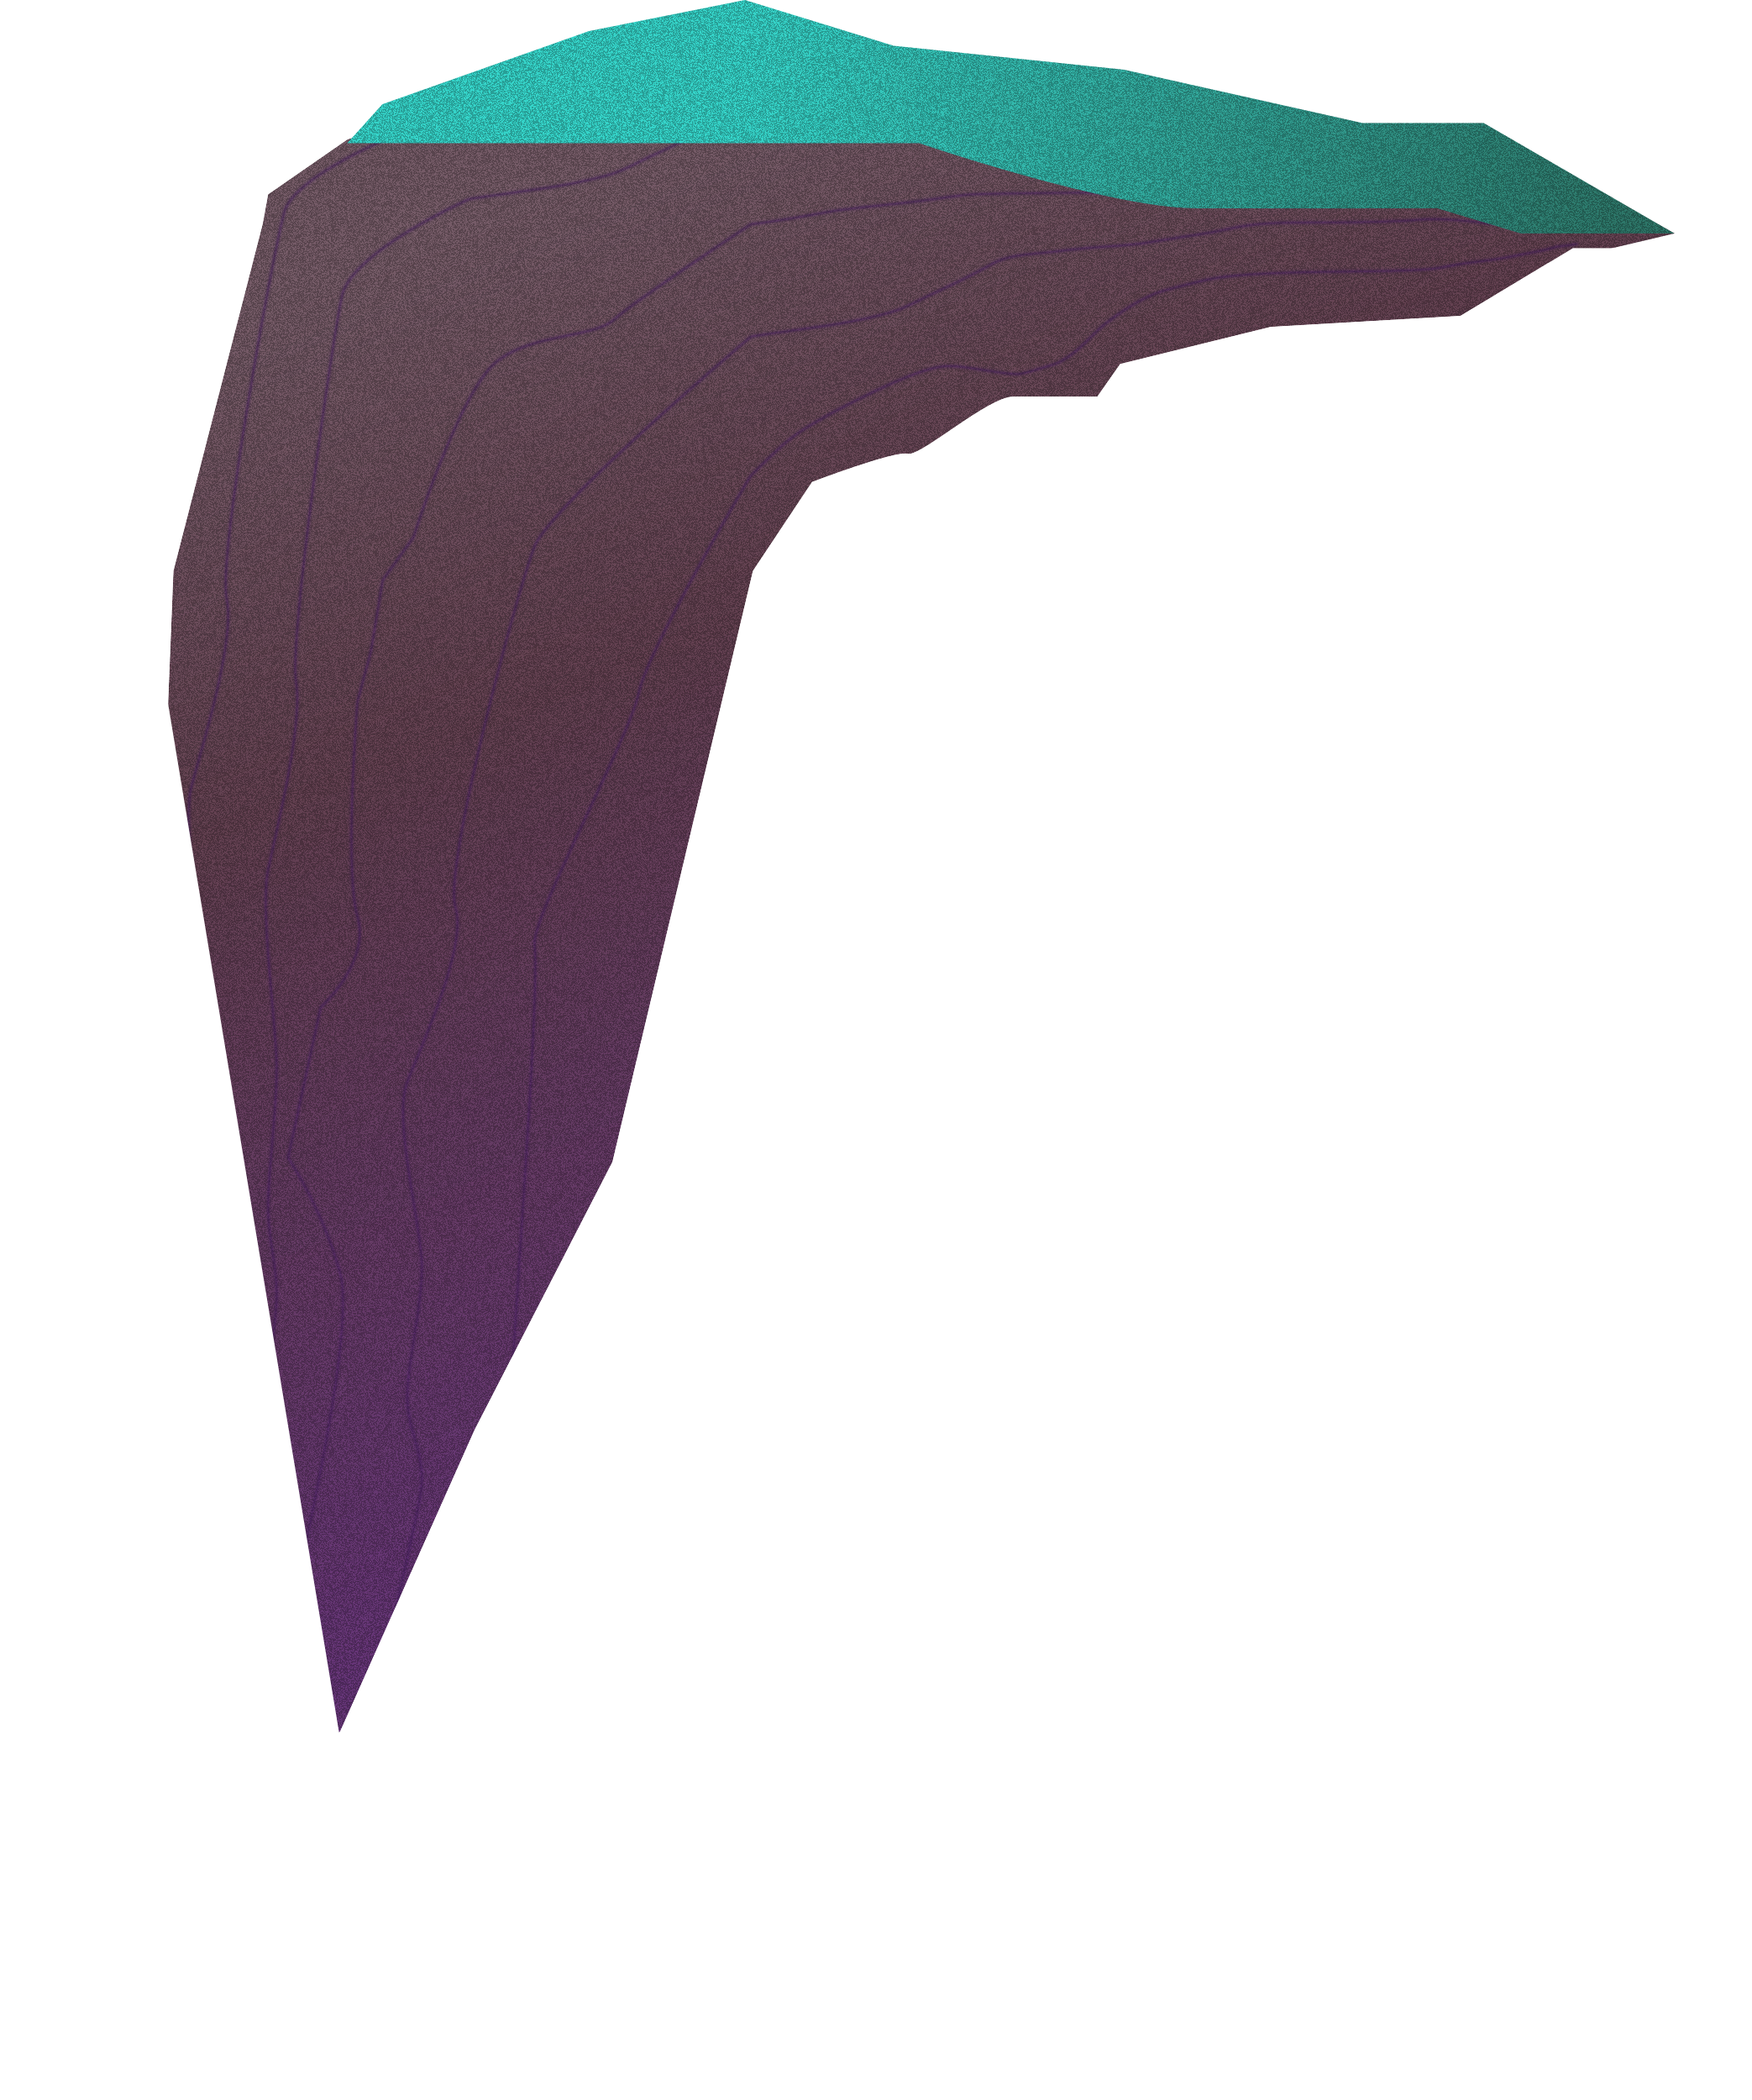
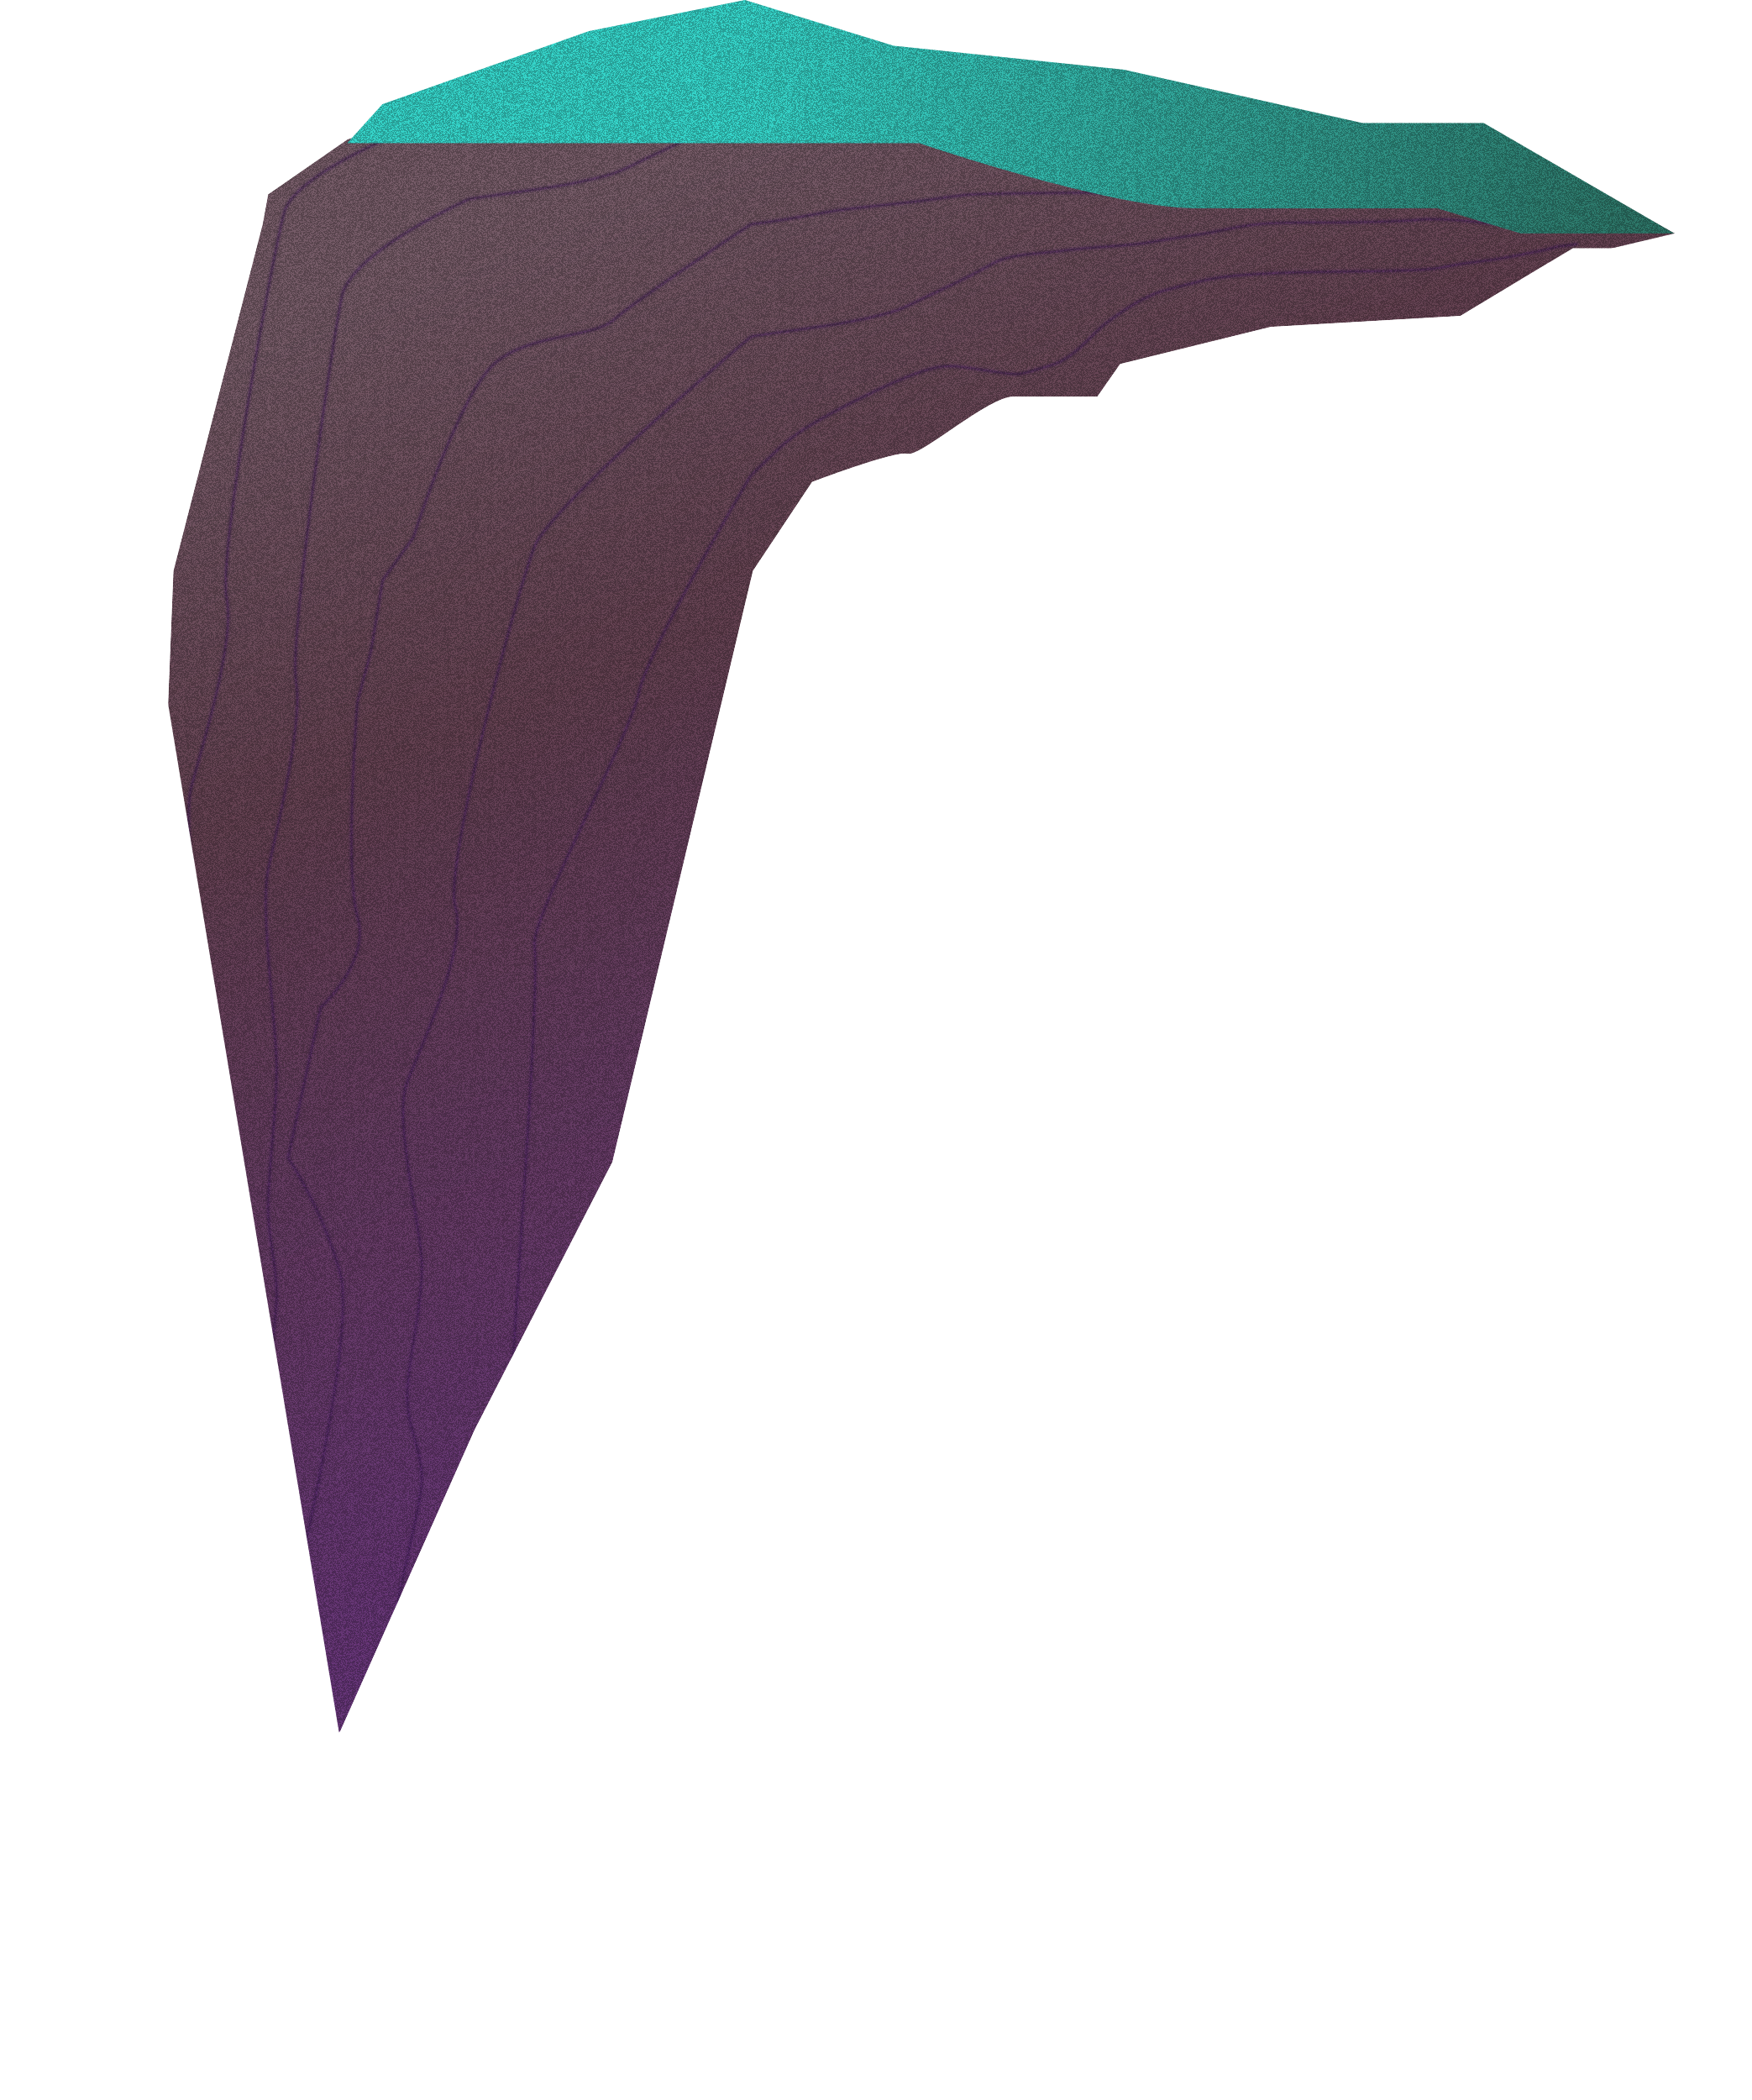
<svg xmlns="http://www.w3.org/2000/svg" width="2146" height="2573" viewBox="0 0 2146 2573" fill="none">
-   <mask id="mask0_2423_7393" style="mask-type:alpha" maskUnits="userSpaceOnUse" x="0" y="8" width="2146" height="2565">
-     <path d="M0 8.101H2146V2572.1L415.5 2122.6L98.5 215.601L0 8.101Z" fill="#D9D9D9" />
-   </mask>
-   <g mask="url(#mask0_2423_7393)">
-     <mask id="mask1_2423_7393" style="mask-type:alpha" maskUnits="userSpaceOnUse" x="137" y="26" width="1948" height="2546">
-       <path d="M1694.61 172.5H1846.37L2084.66 304H1927.51L1789.66 387L1557.16 400.5L1372.66 446L1344.66 486H1241.66C1210.66 486 1128.16 560 1112.16 556C1096.16 552.001 995.195 590.486 995.158 590.5L922.658 699.5L750.5 1423.6L581.5 1752.1L417 2121.1L267.5 2305.1L137.5 2571.6L212.5 699.5L321.86 274.483L328.5 238.102L426 170.602L922.658 26L1694.61 172.5Z" fill="url(#paint0_linear_2423_7393)" />
+   <g filter="url(#filter0_n_2116_451)">
+     <mask id="mask0_2116_451" style="mask-type:alpha" maskUnits="userSpaceOnUse" x="0" y="8" width="2146" height="2565">
+       <path d="M0 8.102H2146V2572.1L415.5 2122.6L98.5 215.602L0 8.102Z" fill="#D9D9D9" style="fill:#D9D9D9;fill:color(display-p3 0.851 0.851 0.851);fill-opacity:1;" />
    </mask>
-     <g mask="url(#mask1_2423_7393)">
-       <g filter="url(#filter0_n_2423_7393)">
-         <path d="M1694.61 172.5H1846.37L2083.66 278.501L1899.66 322.001L1897.67 321.964L1789.66 387L1557.16 400.5L1372.66 446L1344.66 486H1241.66C1210.66 486 1128.16 560 1112.16 556C1096.16 552.001 995.195 590.486 995.158 590.5L922.658 699.5L750.5 1423.6L581.5 1752.1L417 2121.1L267.5 2305.1L137.5 2571.6L212.5 699.5L321.86 274.483L328.5 238.102L426 170.602L922.658 26L1694.61 172.5Z" fill="url(#paint1_linear_2423_7393)" />
-       </g>
-       <g filter="url(#filter1_fn_2423_7393)">
-         <path d="M1932.76 298.891C1926.11 299.961 1924.25 300.339 1922.05 300.608C1917.38 301.031 1912.54 301.503 1908.15 302.205C1900.33 304.072 1892.63 306.606 1885.18 307.87C1877.37 309.195 1869.63 310.76 1855.9 313.55C1842.66 316.242 1828.91 318.422 1795.96 322.538C1782.98 324.159 1765.05 328.54 1751.53 329.706C1739.7 330.726 1722.72 331.758 1681.45 332.298C1650.71 332.699 1593.06 333.134 1553.01 335.066C1512.96 336.998 1491.04 339.72 1472.49 344.204C1438.66 352.377 1419.71 357.427 1413.93 360.327C1404.31 365.149 1391.17 368.794 1354.84 396.333C1337.71 409.318 1316.38 439.366 1288.04 447.483C1267.41 453.393 1252.1 458.953 1244.39 458.44C1214.47 456.449 1180.35 447.419 1158.5 448.712C1151.44 449.129 1133.9 451.481 1094.42 468.972C1067.85 480.746 1029.52 499.852 1003.79 514.68C978.058 529.508 965.016 539.414 953.503 550.36C931.128 571.632 920.257 582.611 919.657 583.228C919.657 583.228 793.684 795.101 782.841 848.601C771.999 902.101 651.28 1124.13 654.999 1157.1C662.499 1223.6 623.999 1686.1 626.499 1726.6C628.999 1767.1 562.999 1928.1 567.999 1971.6C572.999 2015.1 567.999 2022.6 603.499 2081.1C638.999 2139.6 583.499 2242.1 583.499 2242.1" stroke="#4A1F65" stroke-width="2" stroke-linecap="round" />
-         <path d="M1856.64 269.44C1851.22 270.839 1846.41 272.197 1843.01 273.035C1837.68 274.182 1831.69 274.49 1821.62 273.557C1784.86 268.471 1751.88 267.828 1739.75 269.17C1734.88 269.708 1713.54 271.434 1661.14 272.351C1627.46 272.941 1580.21 272.072 1555.39 273.622C1521.46 275.741 1507.53 280.452 1484.46 284.703C1473.14 286.787 1444.36 290.689 1419.01 295.15C1398.77 298.711 1384.9 300.202 1353.05 302.329C1331.64 303.758 1310.46 305.885 1294.17 308.118C1276.28 310.57 1238.21 310.964 1217.91 322.175C1208.52 327.355 1185.8 340.158 1144.65 359.034C1125.04 368.029 1111.49 376.442 1094.9 381.554C1080.71 385.927 1050.53 393.435 1012.67 399.012C992.808 401.937 956.977 406.925 938.908 409.499C920.838 412.072 920.538 412.226 920.238 412.381C920.238 412.381 675.5 618.601 655 669.601C634.5 720.601 543 1062.6 558 1111.1C573 1159.6 517 1279.6 499 1325.6C481 1371.6 517 1504.1 517 1552.6C517 1601.1 499 1672.6 499 1711.1C499 1749.6 517 1774.6 517 1813.1C517 1851.6 463 2029.6 481 2063.1C499 2096.6 496.5 2196.1 517 2249.6C537.5 2303.1 517 2331.1 517 2331.1" stroke="#4A1F65" stroke-width="2" stroke-linecap="round" />
-         <path d="M1656 185.601C1650.58 173.991 1551.2 168.601 1542.76 153.526C1537.44 144.012 1508.75 152.437 1498 159.198C1456 185.601 1451.63 196.732 1439.5 185.601C1434.63 181.134 1413.29 166.808 1360.89 159.198C1327.21 154.307 1279.97 161.518 1255.15 148.657C1221.21 131.072 1162.21 111.99 1139.13 116.241C1127.82 118.325 1099.03 122.228 1073.68 126.688C1053.45 130.249 1039.57 131.741 1007.72 133.867C986.314 135.297 965.134 137.423 948.844 139.656C930.958 142.108 892.889 142.503 872.583 153.713C863.198 158.893 840.474 171.697 799.323 190.572C779.712 199.567 766.162 207.98 749.572 213.092C735.382 217.465 705.209 224.973 667.341 230.551C647.482 233.475 611.651 238.463 593.581 241.037C575.512 243.61 575.212 243.765 574.912 243.919C574.912 243.919 430.884 307.964 419 362.601C407.116 417.239 354.072 783.631 362.768 835.59C371.463 887.549 338.999 1016.11 328.564 1065.39C318.13 1114.67 338.999 1256.62 338.999 1308.58C338.999 1360.54 328.564 1437.14 328.564 1478.38C328.564 1519.63 338.999 1546.41 338.999 1587.66C338.999 1628.9 307.695 1819.6 318.13 1855.49C328.564 1891.38 327.115 1997.97 338.999 2055.29C350.883 2112.6 338.999 2142.6 338.999 2142.6" stroke="#4A1F65" stroke-width="2" stroke-linecap="round" />
-         <path d="M1901 83.064C1894.2 71.453 1769.45 66.064 1758.86 50.988C1752.18 41.474 1716.17 49.899 1702.67 56.66C1649.96 83.064 1644.47 94.195 1629.24 83.064C1623.13 78.597 1596.35 64.271 1530.57 56.66C1488.3 51.769 1428.99 58.98 1397.84 46.119C1355.24 28.534 1281.18 9.451 1252.21 13.703C1238.01 15.786 1201.88 19.689 1170.06 24.15C1144.66 27.711 1127.24 29.202 1087.27 31.329C1060.39 32.758 1033.81 34.885 1013.36 37.118C990.91 39.57 943.125 39.965 917.636 51.175C905.857 56.356 877.332 69.159 825.678 88.035C801.063 97.03 784.054 105.443 763.231 110.555C745.419 114.928 707.544 122.437 660.011 128.014C635.084 130.939 590.109 135.927 567.427 138.501C544.745 141.074 544.369 141.228 543.992 141.383C543.992 141.383 363.205 205.429 348.288 260.067C333.371 314.706 266.789 681.105 277.704 733.065C288.619 785.025 247.869 913.586 234.771 962.867C221.673 1012.15 247.869 1154.1 247.869 1206.06C247.869 1258.02 234.771 1334.62 234.771 1375.87C234.771 1417.12 247.869 1443.9 247.869 1485.15C247.869 1526.39 208.575 1717.09 221.673 1752.98C234.771 1788.87 232.952 1895.47 247.869 1952.79C262.787 2010.1 247.869 2040.1 247.869 2040.1" stroke="#4A1F65" stroke-width="2" stroke-linecap="round" />
-         <path d="M1396.48 240.237C1391.03 239.924 1389.02 239.62 1387.01 239.39C1383.05 239.008 1369.21 237.119 1330.04 236C1303.02 236.188 1253.57 236.767 1224.86 237.281C1196.15 237.795 1188.39 238.013 1179.18 239.183C1146.3 243.358 1136.22 245.454 1112.95 247.92C1065.7 252.927 1033.23 256.689 1025.11 257.902C1008.83 260.337 974.845 267.313 938.553 272.405C923.642 274.497 921.195 274.497 920.595 274.497C920.595 274.497 779 367.601 753 391.101C727 414.601 653.5 407.601 608.5 443.101C563.5 478.601 506.5 658.601 506.5 658.601L469 710.601L454.5 798.101L438 859.601C438 859.601 421.5 1065.6 438 1122.6C454.5 1179.6 393 1234.1 393 1234.1L353 1418.6C353 1418.6 396 1482.1 417 1560.6C438 1639.1 353 1984.6 353 1984.6" stroke="#4A1F65" stroke-width="2" stroke-linecap="round" />
+     <g mask="url(#mask0_2116_451)">
+       <mask id="mask1_2116_451" style="mask-type:alpha" maskUnits="userSpaceOnUse" x="137" y="26" width="1948" height="2546">
+         <path d="M1694.61 172.5H1846.37L2084.66 304H1927.51L1789.66 387L1557.16 400.5L1372.66 446L1344.66 486H1241.66C1210.66 486 1128.16 560 1112.16 556C1096.16 552.001 995.195 590.486 995.158 590.5L922.658 699.5L750.5 1423.6L581.5 1752.1L417 2121.1L267.5 2305.1L137.5 2571.6L212.5 699.5L321.86 274.483L328.5 238.102L426 170.602L922.658 26L1694.61 172.5Z" fill="url(#paint0_linear_2116_451)" />
+       </mask>
+       <g mask="url(#mask1_2116_451)">
+         <path d="M1694.61 172.5H1846.37L2083.66 278.501L1899.66 322.001L1897.67 321.964L1789.66 387L1557.16 400.5L1372.66 446L1344.66 486H1241.66C1210.66 486 1128.16 560 1112.16 556C1096.16 552.001 995.195 590.486 995.158 590.5L922.658 699.5L750.5 1423.6L581.5 1752.1L417 2121.1L267.5 2305.1L137.5 2571.6L212.5 699.5L321.86 274.483L328.5 238.102L426 170.602L922.658 26L1694.61 172.5Z" fill="url(#paint1_linear_2116_451)" />
+         <g filter="url(#filter1_fn_2116_451)">
+           <path d="M1932.76 298.891C1926.11 299.961 1924.24 300.339 1922.04 300.608C1917.38 301.031 1912.54 301.503 1908.14 302.205C1900.33 304.072 1892.63 306.606 1885.18 307.87C1877.37 309.195 1869.63 310.76 1855.9 313.55C1842.66 316.242 1828.91 318.422 1795.95 322.538C1782.98 324.159 1765.05 328.54 1751.53 329.706C1739.7 330.726 1722.71 331.758 1681.44 332.298C1650.71 332.699 1593.06 333.134 1553.01 335.066C1512.96 336.998 1491.04 339.72 1472.48 344.204C1438.66 352.377 1419.71 357.427 1413.93 360.327C1404.31 365.149 1391.16 368.794 1354.83 396.333C1337.71 409.318 1316.38 439.366 1288.04 447.483C1267.41 453.393 1252.1 458.953 1244.38 458.44C1214.46 456.449 1180.35 447.419 1158.49 448.712C1151.44 449.129 1133.9 451.481 1094.42 468.972C1067.85 480.746 1029.52 499.852 1003.79 514.68C978.056 529.508 965.014 539.414 953.501 550.36C931.126 571.632 920.255 582.611 919.655 583.228C919.655 583.228 793.682 795.101 782.84 848.601C771.997 902.101 651.278 1124.13 654.997 1157.1C662.497 1223.6 623.997 1686.1 626.497 1726.6C628.997 1767.1 562.997 1928.1 567.997 1971.6C572.997 2015.1 567.997 2022.6 603.497 2081.1C638.997 2139.6 583.497 2242.1 583.497 2242.1" stroke="#4A1F65" style="stroke:#4A1F65;stroke:color(display-p3 0.291 0.122 0.396);stroke-opacity:1;" stroke-width="2" stroke-linecap="round" />
+           <path d="M1856.64 269.439C1851.23 270.838 1846.41 272.196 1843.01 273.034C1837.69 274.181 1831.69 274.489 1821.62 273.556C1784.86 268.47 1751.88 267.828 1739.75 269.169C1734.88 269.707 1713.54 271.434 1661.14 272.351C1627.46 272.94 1580.22 272.071 1555.4 273.621C1521.46 275.74 1507.53 280.451 1484.46 284.702C1473.15 286.786 1444.36 290.689 1419.01 295.149C1398.78 298.711 1384.9 300.202 1353.05 302.328C1331.64 303.758 1310.46 305.884 1294.17 308.117C1276.29 310.569 1238.22 310.964 1217.91 322.174C1208.53 327.355 1185.8 340.158 1144.65 359.033C1125.04 368.028 1111.49 376.441 1094.9 381.553C1080.71 385.926 1050.54 393.435 1012.67 399.012C992.81 401.937 956.979 406.925 938.91 409.498C920.84 412.071 920.54 412.226 920.24 412.38C920.24 412.38 675.502 618.601 655.002 669.601C634.501 720.601 543.002 1062.6 558.002 1111.1C573.001 1159.6 517.002 1279.6 499.002 1325.6C481.002 1371.6 517.002 1504.1 517.002 1552.6C517.002 1601.1 499.002 1672.6 499.002 1711.1C499.002 1749.6 517.002 1774.6 517.002 1813.1C517.002 1851.6 463.002 2029.6 481.002 2063.1C499.002 2096.6 496.502 2196.1 517.002 2249.6C537.502 2303.1 517.002 2331.1 517.002 2331.1" stroke="#4A1F65" style="stroke:#4A1F65;stroke:color(display-p3 0.291 0.122 0.396);stroke-opacity:1;" stroke-width="2" stroke-linecap="round" />
+           <path d="M1656 185.602C1650.58 173.991 1551.2 168.602 1542.76 153.526C1537.44 144.012 1508.75 152.438 1498 159.198C1456 185.602 1451.63 196.733 1439.5 185.602C1434.63 181.135 1413.29 166.809 1360.89 159.198C1327.21 154.308 1279.97 161.518 1255.15 148.657C1221.21 131.072 1162.21 111.991 1139.13 116.242C1127.82 118.326 1099.03 122.228 1073.68 126.689C1053.45 130.25 1039.57 131.741 1007.72 133.868C986.314 135.297 965.134 137.424 948.844 139.657C930.958 142.108 892.889 142.503 872.583 153.713C863.198 158.894 840.474 171.697 799.323 190.573C779.712 199.568 766.162 207.981 749.572 213.093C735.382 217.466 705.209 224.974 667.341 230.551C647.482 233.476 611.651 238.464 593.581 241.037C575.512 243.611 575.212 243.765 574.912 243.919C574.912 243.919 430.884 307.965 419 362.602C407.116 417.239 354.072 783.631 362.768 835.59C371.463 887.549 338.999 1016.11 328.564 1065.39C318.13 1114.67 338.999 1256.62 338.999 1308.58C338.999 1360.54 328.564 1437.14 328.564 1478.38C328.564 1519.63 338.999 1546.41 338.999 1587.66C338.999 1628.9 307.695 1819.6 318.13 1855.49C328.564 1891.38 327.115 1997.97 338.999 2055.29C350.883 2112.61 338.999 2142.6 338.999 2142.6" stroke="#4A1F65" style="stroke:#4A1F65;stroke:color(display-p3 0.291 0.122 0.396);stroke-opacity:1;" stroke-width="2" stroke-linecap="round" />
+           <path d="M1901 83.064C1894.2 71.454 1769.45 66.064 1758.86 50.988C1752.18 41.474 1716.17 49.899 1702.67 56.66C1649.96 83.064 1644.47 94.195 1629.24 83.064C1623.13 78.597 1596.35 64.271 1530.57 56.66C1488.3 51.769 1428.99 58.98 1397.84 46.119C1355.24 28.534 1281.18 9.452 1252.21 13.703C1238.01 15.787 1201.88 19.689 1170.06 24.15C1144.66 27.711 1127.24 29.202 1087.27 31.329C1060.39 32.759 1033.81 34.885 1013.36 37.118C990.91 39.57 943.125 39.965 917.636 51.175C905.857 56.356 877.332 69.159 825.678 88.035C801.063 97.03 784.054 105.443 763.231 110.555C745.419 114.928 707.544 122.437 660.011 128.014C635.084 130.939 590.109 135.927 567.427 138.501C544.745 141.074 544.369 141.229 543.992 141.383C543.992 141.383 363.205 205.429 348.288 260.068C333.371 314.706 266.789 681.105 277.704 733.065C288.619 785.025 247.869 913.586 234.771 962.868C221.673 1012.15 247.869 1154.1 247.869 1206.06C247.869 1258.02 234.771 1334.62 234.771 1375.87C234.771 1417.12 247.869 1443.9 247.869 1485.15C247.869 1526.39 208.575 1717.09 221.673 1752.98C234.771 1788.87 232.952 1895.47 247.869 1952.79C262.787 2010.1 247.869 2040.1 247.869 2040.1" stroke="#4A1F65" style="stroke:#4A1F65;stroke:color(display-p3 0.291 0.122 0.396);stroke-opacity:1;" stroke-width="2" stroke-linecap="round" />
+           <path d="M1396.48 240.237C1391.03 239.924 1389.02 239.62 1387.01 239.39C1383.05 239.008 1369.21 237.119 1330.04 236C1303.02 236.188 1253.57 236.767 1224.86 237.281C1196.15 237.795 1188.39 238.013 1179.18 239.183C1146.3 243.358 1136.22 245.454 1112.95 247.92C1065.7 252.927 1033.23 256.689 1025.11 257.902C1008.83 260.337 974.845 267.313 938.553 272.405C923.642 274.497 921.195 274.497 920.595 274.497C920.595 274.497 779 367.601 753 391.101C727 414.601 653.5 407.601 608.5 443.101C563.5 478.601 506.5 658.601 506.5 658.601L469 710.601L454.5 798.101L438 859.601C438 859.601 421.5 1065.6 438 1122.6C454.5 1179.6 393 1234.1 393 1234.1L353 1418.6C353 1418.6 396 1482.1 417 1560.6C438 1639.1 353 1984.6 353 1984.6" stroke="#4A1F65" style="stroke:#4A1F65;stroke:color(display-p3 0.291 0.122 0.396);stroke-opacity:1;" stroke-width="2" stroke-linecap="round" />
+         </g>
      </g>
    </g>
-   </g>
-   <g filter="url(#filter2_n_2423_7393)">
-     <path d="M1818.11 150.717H1669.37L1377.34 85.389L1095.07 56.069L912.771 0L721.494 38.169L468.625 127.673L425.5 175.407H912.771H1126.43C1126.43 175.407 1358.07 254.733 1464.57 255.138C1580.83 255.58 1761.06 255.138 1761.06 255.138L1863.48 286.001H2051.66L1818.11 150.717Z" fill="url(#paint2_linear_2423_7393)" />
+     <path d="M1818.11 150.717H1669.37L1377.34 85.389L1095.07 56.069L912.771 0L721.494 38.169L468.625 127.673L425.5 175.407H912.771H1126.43C1126.43 175.407 1358.07 254.733 1464.57 255.138C1580.83 255.58 1761.06 255.138 1761.06 255.138L1863.48 286.001H2051.66L1818.11 150.717Z" fill="url(#paint2_linear_2116_451)" />
  </g>
  <defs>
-     <filter id="filter0_n_2423_7393" x="137.5" y="26" width="1946.16" height="2545.6" filterUnits="userSpaceOnUse" color-interpolation-filters="sRGB">
+     <filter id="filter0_n_2116_451" x="137.5" y="0" width="1946.16" height="2571.6" filterUnits="userSpaceOnUse" color-interpolation-filters="sRGB">
      <feFlood flood-opacity="0" result="BackgroundImageFix" />
      <feBlend mode="normal" in="SourceGraphic" in2="BackgroundImageFix" result="shape" />
-       <feTurbulence type="fractalNoise" baseFrequency="2 2" stitchTiles="stitch" numOctaves="3" result="noise" seed="5796" />
+       <feTurbulence type="fractalNoise" baseFrequency="2 2" stitchTiles="stitch" numOctaves="3" result="noise" seed="2779" />
      <feColorMatrix in="noise" type="luminanceToAlpha" result="alphaNoise" />
      <feComponentTransfer in="alphaNoise" result="coloredNoise1">
        <feFuncA type="discrete" tableValues="1 1 1 1 1 1 1 1 1 1 1 1 1 1 1 1 1 1 1 1 1 1 1 1 1 1 1 1 1 1 1 1 1 1 1 1 1 1 1 1 1 1 1 1 1 1 1 1 1 1 1 0 0 0 0 0 0 0 0 0 0 0 0 0 0 0 0 0 0 0 0 0 0 0 0 0 0 0 0 0 0 0 0 0 0 0 0 0 0 0 0 0 0 0 0 0 0 0 0 0 " />
      </feComponentTransfer>
      <feComposite operator="in" in2="shape" in="coloredNoise1" result="noise1Clipped" />
      <feFlood flood-color="rgba(0, 0, 0, 0.25)" result="color1Flood" />
      <feComposite operator="in" in2="noise1Clipped" in="color1Flood" result="color1" />
-       <feMerge result="effect1_noise_2423_7393">
+       <feMerge result="effect1_noise_2116_451">
        <feMergeNode in="shape" />
        <feMergeNode in="color1" />
      </feMerge>
    </filter>
-     <filter id="filter1_fn_2423_7393" x="214" y="8.101" width="1723.76" height="2328" filterUnits="userSpaceOnUse" color-interpolation-filters="sRGB">
+     <filter id="filter1_fn_2116_451" x="214" y="8.102" width="1723.76" height="2328" filterUnits="userSpaceOnUse" color-interpolation-filters="sRGB">
      <feFlood flood-opacity="0" result="BackgroundImageFix" />
      <feBlend mode="normal" in="SourceGraphic" in2="BackgroundImageFix" result="shape" />
-       <feGaussianBlur stdDeviation="2" result="effect1_foregroundBlur_2423_7393" />
+       <feGaussianBlur stdDeviation="2" result="effect1_foregroundBlur_2116_451" />
      <feTurbulence type="fractalNoise" baseFrequency="2 2" stitchTiles="stitch" numOctaves="3" result="noise" seed="897" />
      <feColorMatrix in="noise" type="luminanceToAlpha" result="alphaNoise" />
      <feComponentTransfer in="alphaNoise" result="coloredNoise1">
        <feFuncA type="discrete" tableValues="1 1 1 1 1 1 1 1 1 1 1 1 1 1 1 1 1 1 1 1 1 1 1 1 1 1 1 1 1 1 1 1 1 1 1 1 1 1 1 1 1 1 1 1 1 1 1 1 1 1 1 0 0 0 0 0 0 0 0 0 0 0 0 0 0 0 0 0 0 0 0 0 0 0 0 0 0 0 0 0 0 0 0 0 0 0 0 0 0 0 0 0 0 0 0 0 0 0 0 0 " />
      </feComponentTransfer>
-       <feComposite operator="in" in2="effect1_foregroundBlur_2423_7393" in="coloredNoise1" result="noise1Clipped" />
+       <feComposite operator="in" in2="effect1_foregroundBlur_2116_451" in="coloredNoise1" result="noise1Clipped" />
      <feFlood flood-color="rgba(0, 0, 0, 0.25)" result="color1Flood" />
      <feComposite operator="in" in2="noise1Clipped" in="color1Flood" result="color1" />
-       <feMerge result="effect2_noise_2423_7393">
-         <feMergeNode in="effect1_foregroundBlur_2423_7393" />
+       <feMerge result="effect2_noise_2116_451">
+         <feMergeNode in="effect1_foregroundBlur_2116_451" />
        <feMergeNode in="color1" />
      </feMerge>
    </filter>
-     <filter id="filter2_n_2423_7393" x="425.5" y="0" width="1626.16" height="286.001" filterUnits="userSpaceOnUse" color-interpolation-filters="sRGB">
-       <feFlood flood-opacity="0" result="BackgroundImageFix" />
-       <feBlend mode="normal" in="SourceGraphic" in2="BackgroundImageFix" result="shape" />
-       <feTurbulence type="fractalNoise" baseFrequency="2 2" stitchTiles="stitch" numOctaves="3" result="noise" seed="5796" />
-       <feColorMatrix in="noise" type="luminanceToAlpha" result="alphaNoise" />
-       <feComponentTransfer in="alphaNoise" result="coloredNoise1">
-         <feFuncA type="discrete" tableValues="1 1 1 1 1 1 1 1 1 1 1 1 1 1 1 1 1 1 1 1 1 1 1 1 1 1 1 1 1 1 1 1 1 1 1 1 1 1 1 1 1 1 1 1 1 1 1 1 1 1 1 0 0 0 0 0 0 0 0 0 0 0 0 0 0 0 0 0 0 0 0 0 0 0 0 0 0 0 0 0 0 0 0 0 0 0 0 0 0 0 0 0 0 0 0 0 0 0 0 0 " />
-       </feComponentTransfer>
-       <feComposite operator="in" in2="shape" in="coloredNoise1" result="noise1Clipped" />
-       <feFlood flood-color="rgba(0, 0, 0, 0.25)" result="color1Flood" />
-       <feComposite operator="in" in2="noise1Clipped" in="color1Flood" result="color1" />
-       <feMerge result="effect1_noise_2423_7393">
-         <feMergeNode in="shape" />
-         <feMergeNode in="color1" />
-       </feMerge>
-     </filter>
-     <linearGradient id="paint0_linear_2423_7393" x1="754.994" y1="207.424" x2="1355.8" y2="1688.34" gradientUnits="userSpaceOnUse">
-       <stop stop-color="#755B67" />
-       <stop offset="0.354" stop-color="#634050" />
-       <stop offset="1" stop-color="#663578" />
+     <linearGradient id="paint0_linear_2116_451" x1="754.994" y1="207.424" x2="1355.8" y2="1688.34" gradientUnits="userSpaceOnUse">
+       <stop stop-color="#755B67" style="stop-color:#755B67;stop-color:color(display-p3 0.459 0.357 0.404);stop-opacity:1;" />
+       <stop offset="0.354" stop-color="#634050" style="stop-color:#634050;stop-color:color(display-p3 0.387 0.252 0.314);stop-opacity:1;" />
+       <stop offset="1" stop-color="#663578" style="stop-color:#663578;stop-color:color(display-p3 0.402 0.207 0.472);stop-opacity:1;" />
    </linearGradient>
-     <linearGradient id="paint1_linear_2423_7393" x1="754.677" y1="207.424" x2="1355.7" y2="1688.12" gradientUnits="userSpaceOnUse">
-       <stop stop-color="#755B67" />
-       <stop offset="0.354" stop-color="#634050" />
-       <stop offset="1" stop-color="#663578" />
+     <linearGradient id="paint1_linear_2116_451" x1="754.677" y1="207.424" x2="1355.7" y2="1688.12" gradientUnits="userSpaceOnUse">
+       <stop stop-color="#755B67" style="stop-color:#755B67;stop-color:color(display-p3 0.459 0.357 0.404);stop-opacity:1;" />
+       <stop offset="0.354" stop-color="#634050" style="stop-color:#634050;stop-color:color(display-p3 0.387 0.252 0.314);stop-opacity:1;" />
+       <stop offset="1" stop-color="#663578" style="stop-color:#663578;stop-color:color(display-p3 0.402 0.207 0.472);stop-opacity:1;" />
    </linearGradient>
-     <linearGradient id="paint2_linear_2423_7393" x1="912.77" y1="143.001" x2="2001.1" y2="209.321" gradientUnits="userSpaceOnUse">
-       <stop offset="0.005" stop-color="#35D4C9" />
-       <stop offset="1" stop-color="#2D7668" />
+     <linearGradient id="paint2_linear_2116_451" x1="912.77" y1="143.001" x2="2001.1" y2="209.321" gradientUnits="userSpaceOnUse">
+       <stop offset="0.005" stop-color="#35D4C9" style="stop-color:#35D4C9;stop-color:color(display-p3 0.207 0.832 0.79);stop-opacity:1;" />
+       <stop offset="1" stop-color="#2D7668" style="stop-color:#2D7668;stop-color:color(display-p3 0.176 0.464 0.406);stop-opacity:1;" />
    </linearGradient>
  </defs>
</svg>
